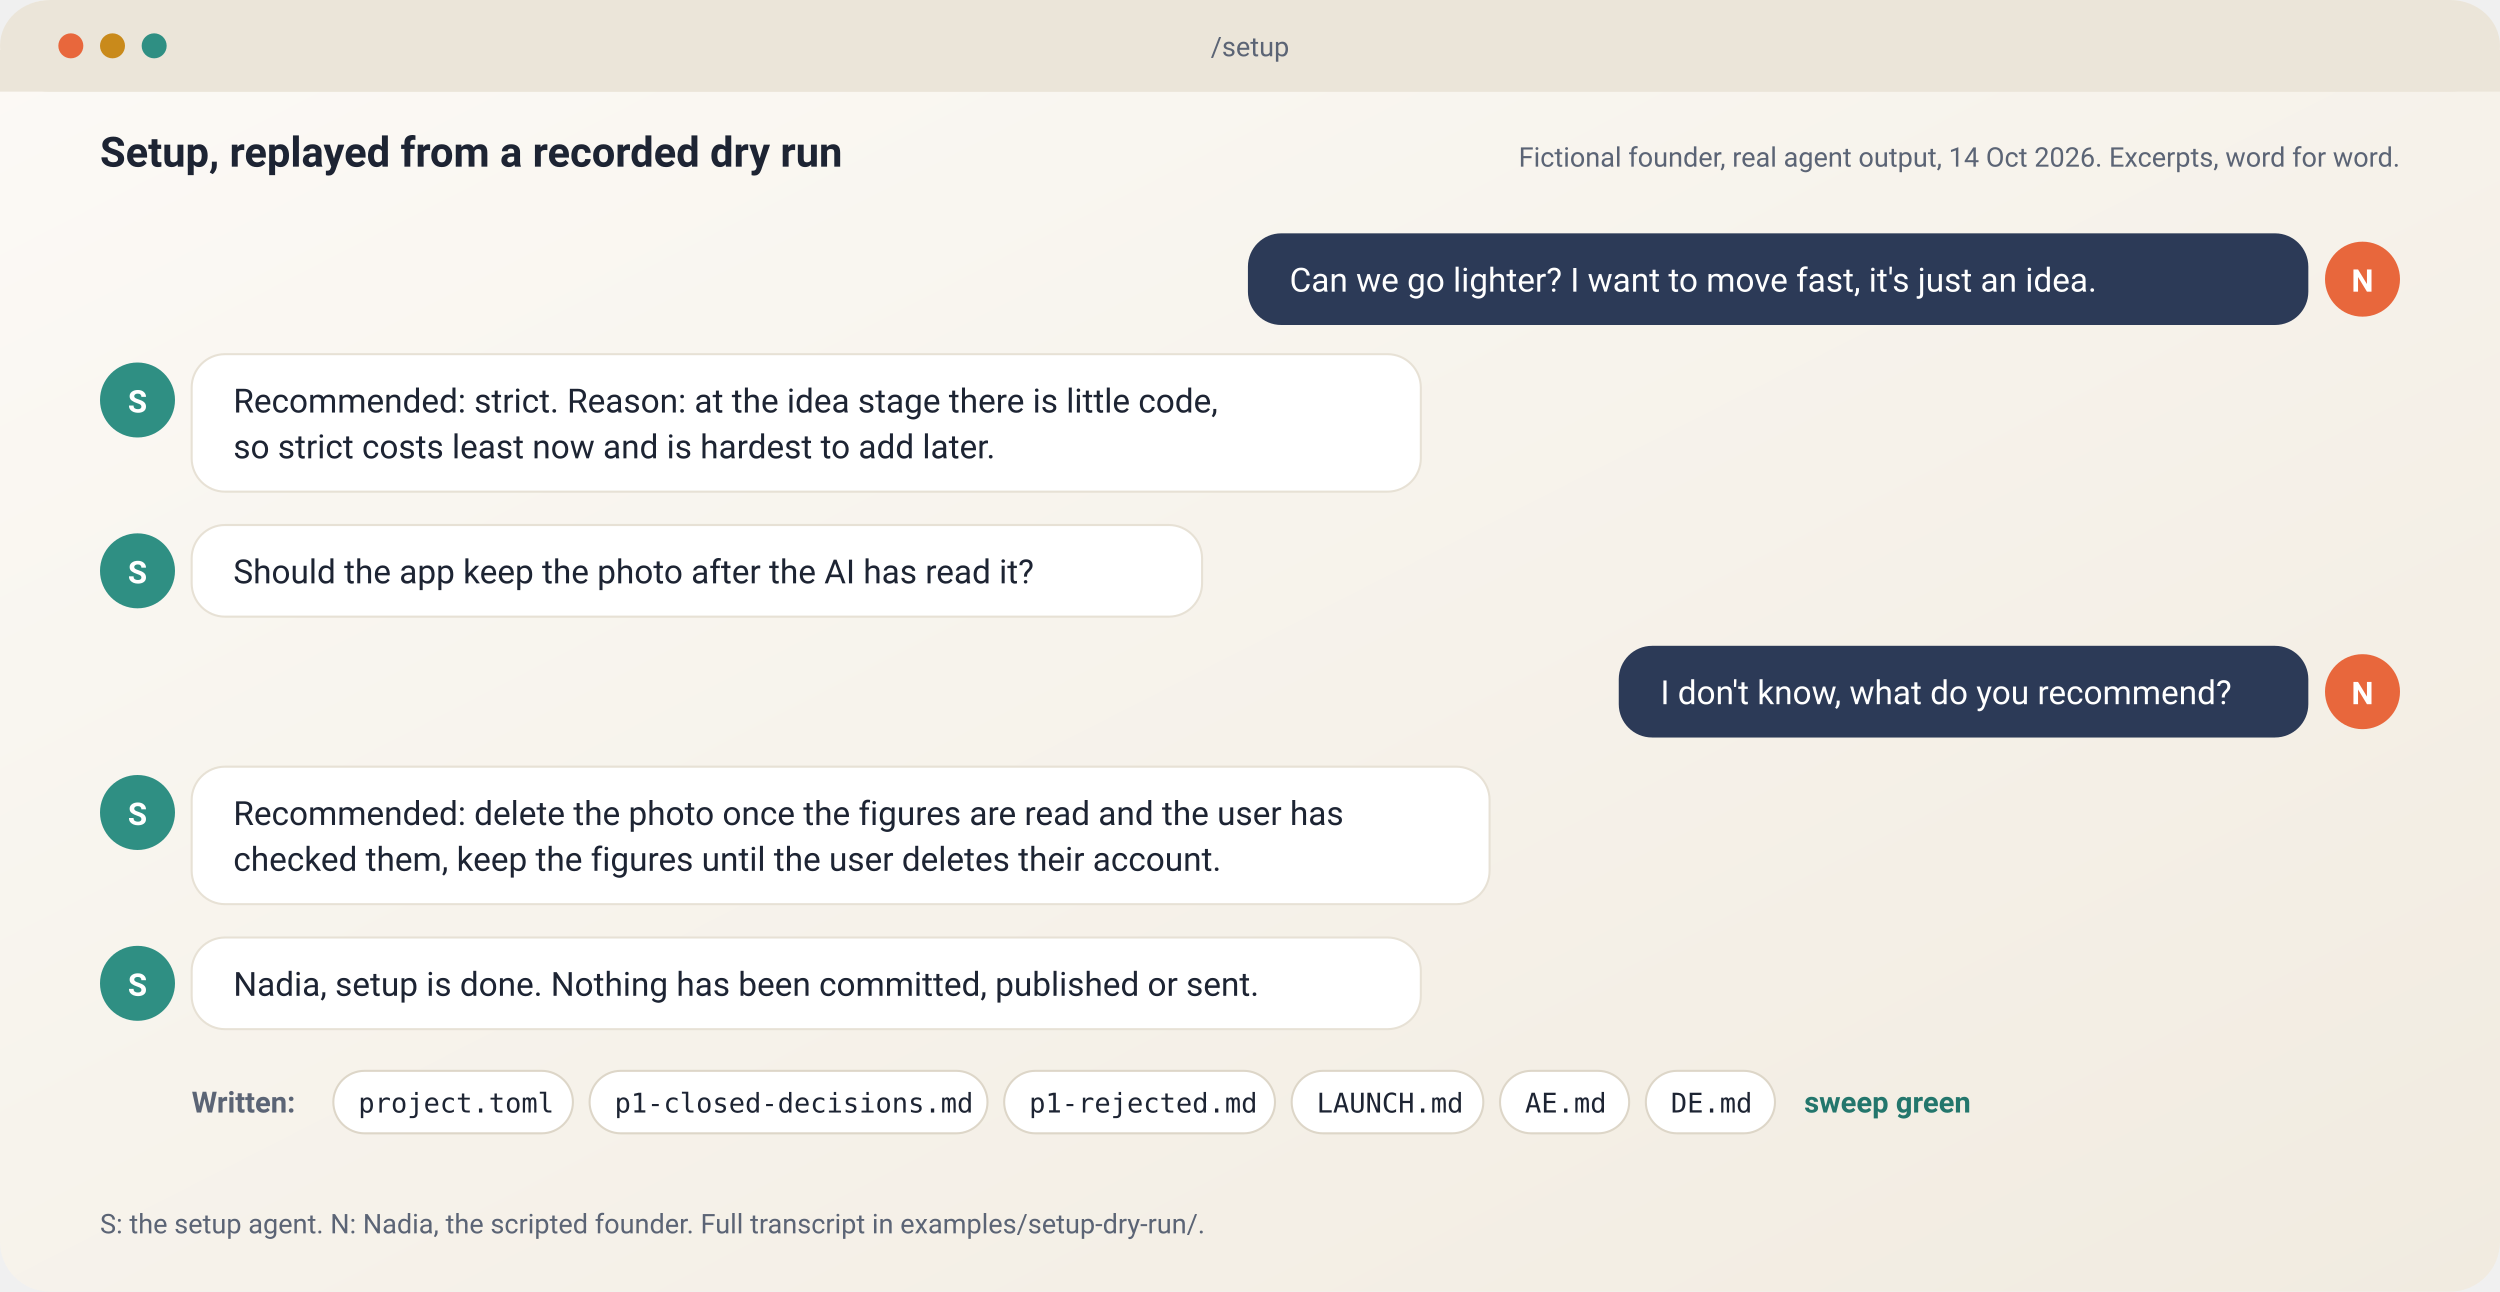
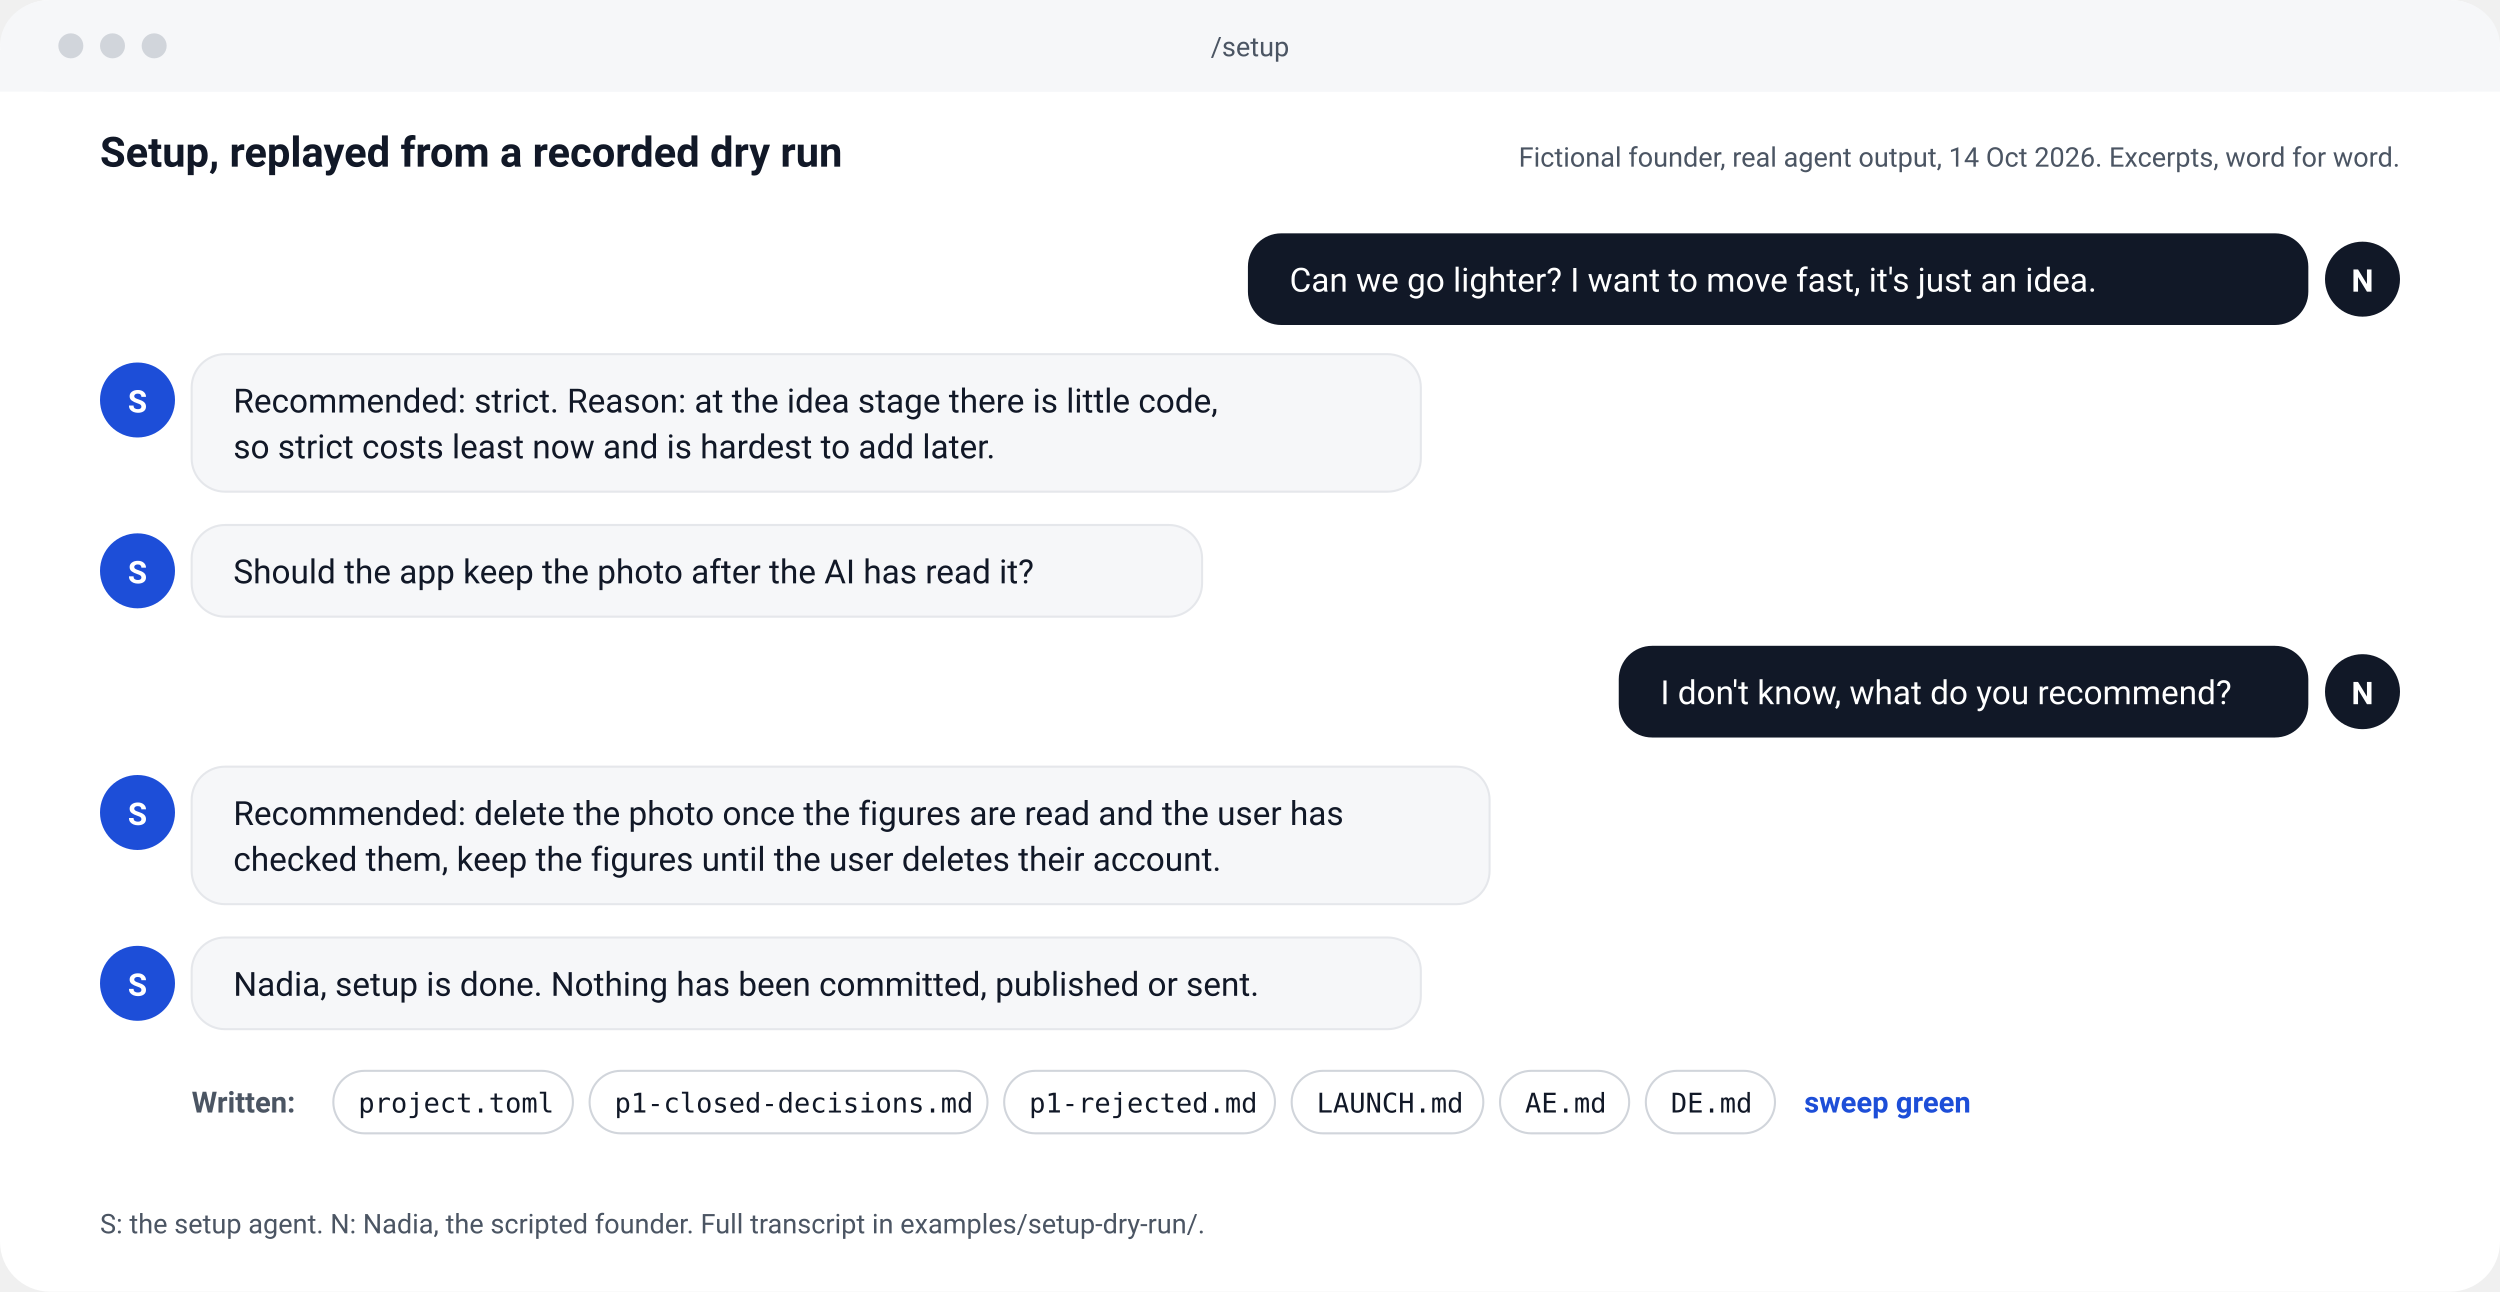
<svg xmlns="http://www.w3.org/2000/svg" viewBox="0 0 1200 620" role="img" aria-labelledby="t d">
  <style>
-     .bg1 { stop-color: #fcfaf6; } .bg2 { stop-color: #f1ebe0; }
-     .ink { fill: #1d2433; } .soft { fill: #5b6475; } .ok { fill: #23766c; }
-     .ba { fill: #ffffff; stroke: #e7e1d5; stroke-width: 1; } .ta { fill: #1d2433; }
-     .bu { fill: #2c3a57; } .tu { fill: #ffffff; }
-     .aa { fill: #2f8f83; } .au { fill: #e8673c; } .al { fill: #ffffff; }
-     .chip { fill: #ffffff; stroke: #ddd6c8; stroke-width: 1; }
-     .bar { fill: #ebe5d9; } .d1 { fill: #e8673c; } .d2 { fill: #c98a1b; } .d3 { fill: #2f8f83; }
-     .s { transform-box: fill-box; }
+     .bg1, .bg2 { stop-color: #ffffff; }
+     .ink { fill: #111827; } .soft { fill: #4b5563; }
+     .ok { fill: #1d4ed8; }
+     .ba { fill: #f6f7f9; stroke: #e5e7eb; stroke-width: 1; } .ta { fill: #111827; }
+     .bu { fill: #111827; } .tu { fill: #ffffff; }
+     .aa { fill: #1d4ed8; } .au { fill: #111827; } .al { fill: #ffffff; }
+     .chip { fill: #ffffff; stroke: #d1d5db; stroke-width: 1; }
+     .bar { fill: #f6f7f9; } .d1, .d2, .d3 { fill: #d1d5db; }
    text { font-family: -apple-system, "Segoe UI", Roboto, Helvetica, Arial, sans-serif; }
    .mono { font-family: ui-monospace, "SF Mono", Menlo, Consolas, monospace; }
+     @media (prefers-color-scheme: dark) {
+       .bg1, .bg2 { stop-color: #0d1117; }
+       .ink { fill: #e6edf3; } .soft { fill: #9da7b3; }
+       .ok { fill: #79b0ff; }
+       .ba { fill: #161b22; stroke: #21262d; stroke-width: 1; } .ta { fill: #e6edf3; }
+       .bu { fill: #30363d; } .tu { fill: #ffffff; }
+       .aa { fill: #2f6feb; } .au { fill: #484f58; } .al { fill: #ffffff; }
+       .chip { fill: #0d1117; stroke: #30363d; stroke-width: 1; }
+       .bar { fill: #161b22; } .d1, .d2, .d3 { fill: #30363d; }
+     }
+     .s { transform-box: fill-box; }
    @keyframes k0 { 0%, 6% { opacity: 1; transform: translateY(0); } 8%, 12% { opacity: 0; transform: translateY(10px); } 15%, 100% { opacity: 1; transform: translateY(0); } }
    .s0 { animation: k0 22s ease-out infinite; }
    @keyframes k1 { 0%, 6% { opacity: 1; transform: translateY(0); } 8%, 23% { opacity: 0; transform: translateY(10px); } 26%, 100% { opacity: 1; transform: translateY(0); } }
    .s1 { animation: k1 22s ease-out infinite; }
    @keyframes k2 { 0%, 6% { opacity: 1; transform: translateY(0); } 8%, 34% { opacity: 0; transform: translateY(10px); } 37%, 100% { opacity: 1; transform: translateY(0); } }
    .s2 { animation: k2 22s ease-out infinite; }
    @keyframes k3 { 0%, 6% { opacity: 1; transform: translateY(0); } 8%, 45% { opacity: 0; transform: translateY(10px); } 48%, 100% { opacity: 1; transform: translateY(0); } }
    .s3 { animation: k3 22s ease-out infinite; }
    @keyframes k4 { 0%, 6% { opacity: 1; transform: translateY(0); } 8%, 56% { opacity: 0; transform: translateY(10px); } 59%, 100% { opacity: 1; transform: translateY(0); } }
    .s4 { animation: k4 22s ease-out infinite; }
    @keyframes k5 { 0%, 6% { opacity: 1; transform: translateY(0); } 8%, 67% { opacity: 0; transform: translateY(10px); } 70%, 100% { opacity: 1; transform: translateY(0); } }
    .s5 { animation: k5 22s ease-out infinite; }
    @keyframes k6 { 0%, 6% { opacity: 1; transform: translateY(0); } 8%, 78% { opacity: 0; transform: translateY(10px); } 81%, 100% { opacity: 1; transform: translateY(0); } }
    .s6 { animation: k6 22s ease-out infinite; }
    @media (prefers-reduced-motion: reduce) { .s { animation: none; } }
-     @media (prefers-color-scheme: dark) {
-       .bg1 { stop-color: #1a2131; } .bg2 { stop-color: #0e121a; }
-       .ink { fill: #eef0f4; } .soft { fill: #a3abba; } .ok { fill: #6cc7bb; }
-       .ba { fill: #1f2734; stroke: #313a4a; } .ta { fill: #eef0f4; }
-       .bu { fill: #3d5a8f; } .chip { fill: #1f2734; stroke: #313a4a; } .bar { fill: #252e3d; }
-     }
  </style>
  <defs>
    <linearGradient id="bg" x1="0" y1="0" x2="1" y2="1">
      <stop offset="0" class="bg1" />
      <stop offset="1" class="bg2" />
    </linearGradient>
  </defs>
  <rect width="1200" height="620" rx="24" fill="url(#bg)" />
  <rect class="bar" width="1200" height="44" rx="24" />
  <rect class="bar" y="24" width="1200" height="20" />
  <circle class="d1" cx="34" cy="22" r="6" />
  <circle class="d2" cx="54" cy="22" r="6" />
  <circle class="d3" cx="74" cy="22" r="6" />
  <text class="soft" x="600" y="27" font-size="13" text-anchor="middle">/setup</text>
  <text class="ink" x="48" y="80" font-size="20" font-weight="700">Setup, replayed from a recorded dry run</text>
  <text class="soft" x="1152" y="80" font-size="13" text-anchor="end">Fictional founder, real agent output, 14 Oct 2026. Excerpts, word for word.</text>
  <g class="s s0">
    <circle class="au" cx="1134" cy="134" r="18" />
    <text class="al" x="1134" y="140" text-anchor="middle" font-size="15" font-weight="700">N</text>
    <rect class="bu" x="599" y="112" width="509" height="44" rx="16" />
    <text class="tu" font-size="16">
      <tspan x="619" y="140">Can we go lighter? I want to move fast, it's just an idea.</tspan>
    </text>
  </g>
  <g class="s s1">
    <circle class="aa" cx="66" cy="192" r="18" />
    <text class="al" x="66" y="198" text-anchor="middle" font-size="15" font-weight="700">S</text>
    <rect class="ba" x="92" y="170" width="590" height="66" rx="16" />
    <text class="ta" font-size="16">
      <tspan x="112" y="198">Recommended: strict. Reason: at the idea stage there is little code,</tspan>
      <tspan x="112" y="220">so strict costs least now and is hardest to add later.</tspan>
    </text>
  </g>
  <g class="s s2">
    <circle class="aa" cx="66" cy="274" r="18" />
    <text class="al" x="66" y="280" text-anchor="middle" font-size="15" font-weight="700">S</text>
    <rect class="ba" x="92" y="252" width="485" height="44" rx="16" />
    <text class="ta" font-size="16">
      <tspan x="112" y="280">Should the app keep the photo after the AI has read it?</tspan>
    </text>
  </g>
  <g class="s s3">
    <circle class="au" cx="1134" cy="332" r="18" />
    <text class="al" x="1134" y="338" text-anchor="middle" font-size="15" font-weight="700">N</text>
    <rect class="bu" x="777" y="310" width="331" height="44" rx="16" />
    <text class="tu" font-size="16">
      <tspan x="797" y="338">I don't know, what do you recommend?</tspan>
    </text>
  </g>
  <g class="s s4">
    <circle class="aa" cx="66" cy="390" r="18" />
    <text class="al" x="66" y="396" text-anchor="middle" font-size="15" font-weight="700">S</text>
    <rect class="ba" x="92" y="368" width="623" height="66" rx="16" />
    <text class="ta" font-size="16">
      <tspan x="112" y="396">Recommended: delete the photo once the figures are read and the user has</tspan>
      <tspan x="112" y="418">checked them, keep the figures until the user deletes their account.</tspan>
    </text>
  </g>
  <g class="s s5">
    <circle class="aa" cx="66" cy="472" r="18" />
    <text class="al" x="66" y="478" text-anchor="middle" font-size="15" font-weight="700">S</text>
    <rect class="ba" x="92" y="450" width="590" height="44" rx="16" />
    <text class="ta" font-size="16">
      <tspan x="112" y="478">Nadia, setup is done. Nothing has been committed, published or sent.</tspan>
    </text>
  </g>
  <g class="s s6">
    <text class="soft" x="92" y="534" font-size="14" font-weight="600">Written:</text>
    <rect class="chip" x="160" y="514" width="115" height="30" rx="15" />
    <text class="mono ink" x="172" y="534" font-size="13">project.toml</text>
    <rect class="chip" x="283" y="514" width="191" height="30" rx="15" />
    <text class="mono ink" x="295" y="534" font-size="13">p1-closed-decisions.md</text>
    <rect class="chip" x="482" y="514" width="130" height="30" rx="15" />
    <text class="mono ink" x="494" y="534" font-size="13">p1-rejected.md</text>
    <rect class="chip" x="620" y="514" width="92" height="30" rx="15" />
    <text class="mono ink" x="632" y="534" font-size="13">LAUNCH.md</text>
    <rect class="chip" x="720" y="514" width="62" height="30" rx="15" />
    <text class="mono ink" x="732" y="534" font-size="13">AE.md</text>
    <rect class="chip" x="790" y="514" width="62" height="30" rx="15" />
    <text class="mono ink" x="802" y="534" font-size="13">DE.md</text>
    <text class="ok" x="866" y="534" font-size="14" font-weight="700">sweep green</text>
  </g>
  <text class="soft" x="48" y="592" font-size="13">S: the setup agent. N: Nadia, the scripted founder. Full transcript in examples/setup-dry-run/.</text>
</svg>
